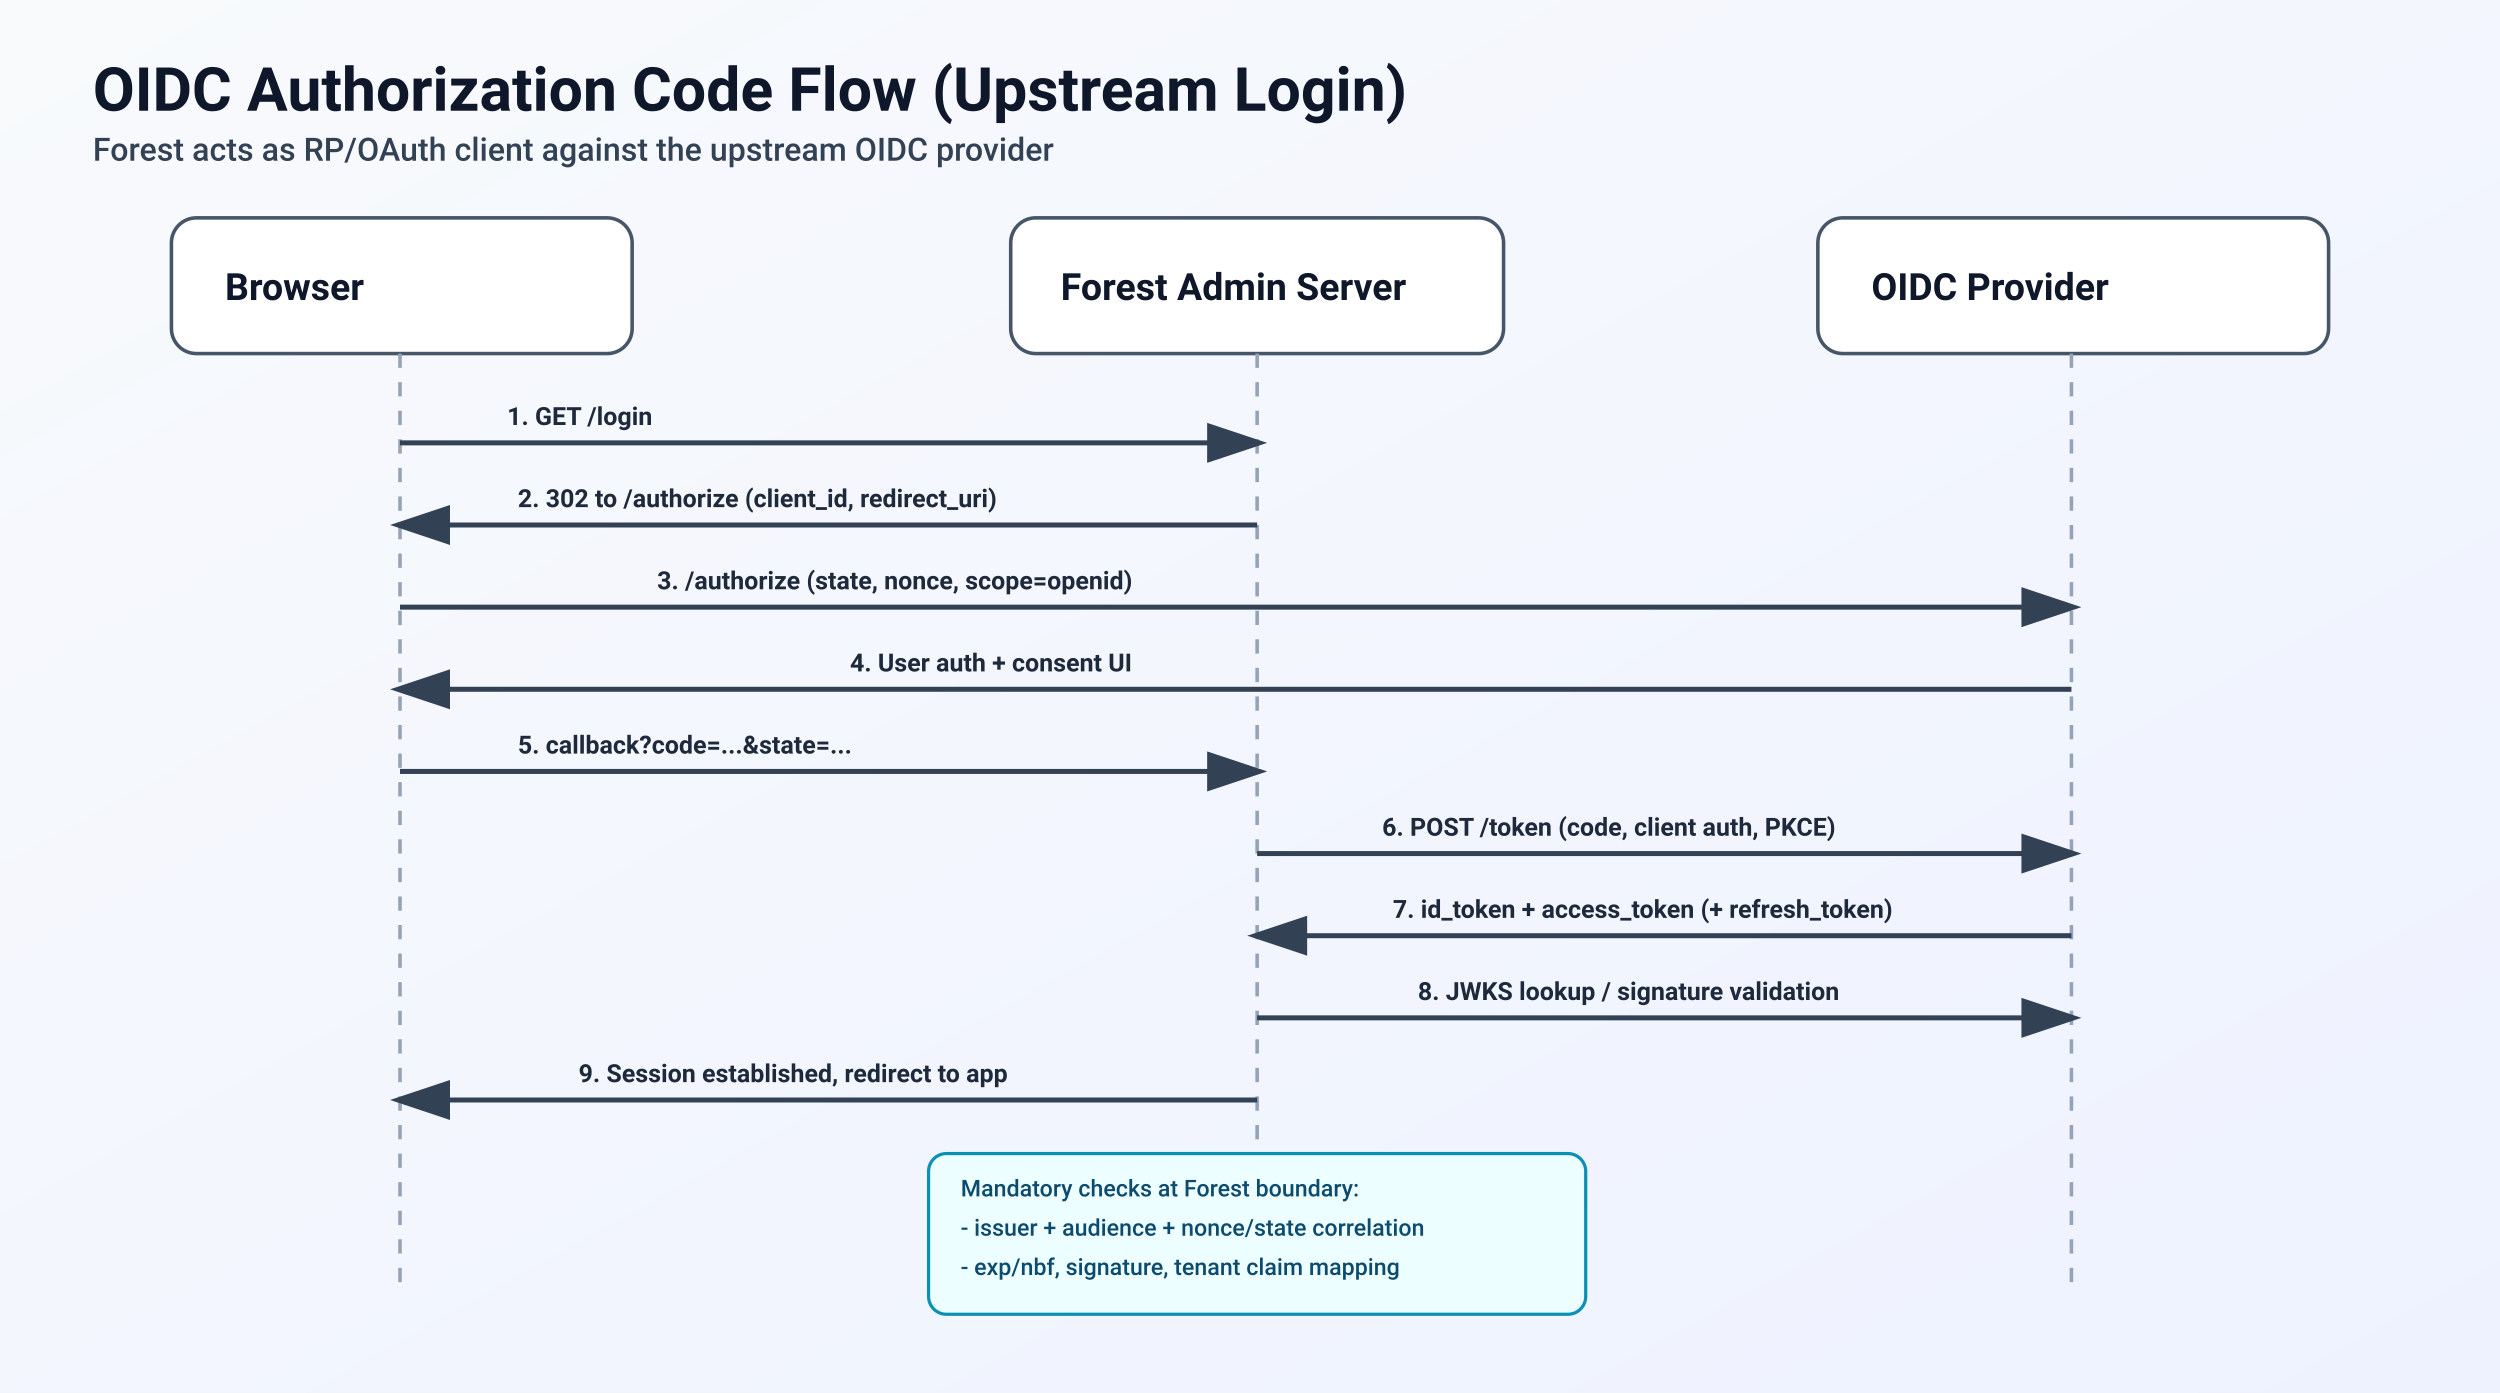
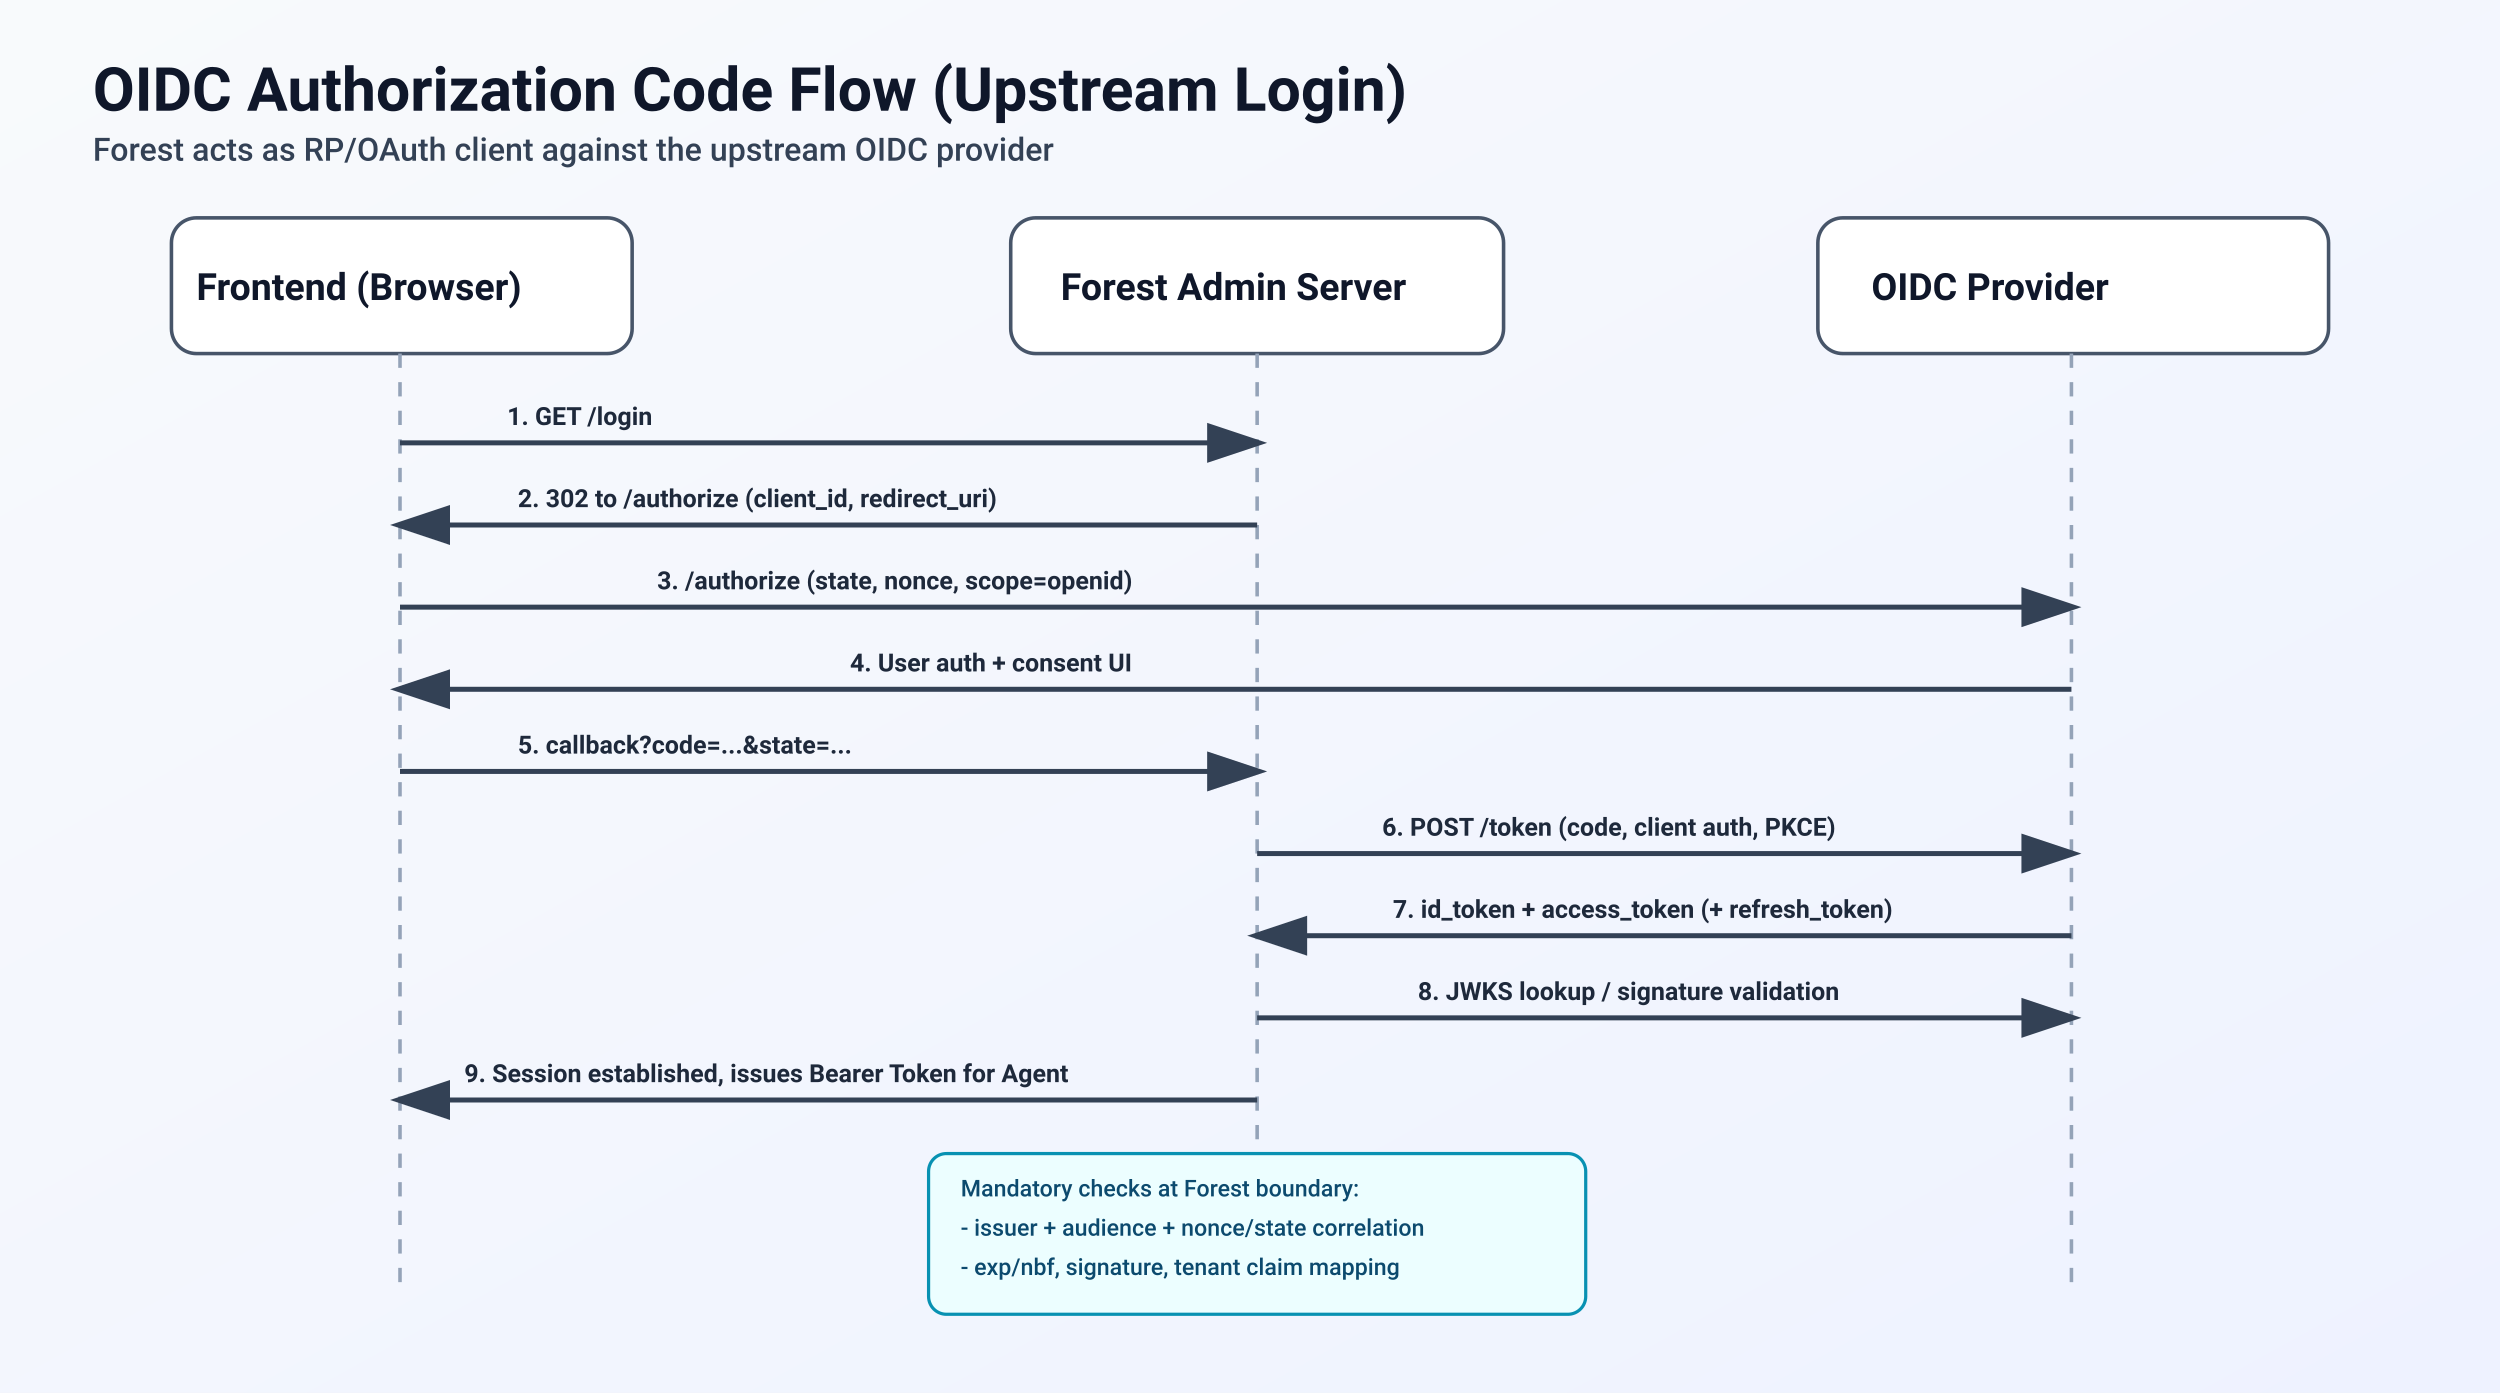
<svg xmlns="http://www.w3.org/2000/svg" viewBox="0 0 1400 780" role="img" aria-labelledby="title desc">
  <defs>
    <linearGradient id="bg" x1="0" y1="0" x2="1" y2="1">
      <stop offset="0%" stop-color="#f8fafc" />
      <stop offset="100%" stop-color="#eef2ff" />
    </linearGradient>
    <marker id="arrow" markerWidth="12" markerHeight="8" refX="10" refY="4" orient="auto">
      <path d="M0,0 L12,4 L0,8 z" fill="#334155" />
    </marker>
    <style>
      .title { font: 700 34px 'Segoe UI', Roboto, Arial, sans-serif; fill: #0f172a; }
      .subtitle { font: 500 18px 'Segoe UI', Roboto, Arial, sans-serif; fill: #334155; }
      .box { fill: #ffffff; stroke: #475569; stroke-width: 2; rx: 14; ry: 14; }
      .boxTitle { font: 700 21px 'Segoe UI', Roboto, Arial, sans-serif; fill: #0f172a; }
      .lifeline { stroke: #94a3b8; stroke-width: 2; stroke-dasharray: 8 8; }
      .msg { stroke: #334155; stroke-width: 2.8; fill: none; marker-end: url(#arrow); }
      .msgText { font: 600 14px 'Segoe UI', Roboto, Arial, sans-serif; fill: #1e293b; }
      .note { fill: #ecfeff; stroke: #0891b2; stroke-width: 1.8; rx: 10; ry: 10; }
      .noteText { font: 500 13px 'Segoe UI', Roboto, Arial, sans-serif; fill: #0c4a6e; }
    </style>
  </defs>
  <rect width="1400" height="780" fill="url(#bg)" />
  <text x="52" y="62" class="title">OIDC Authorization Code Flow (Upstream Login)</text>
-   <text x="52" y="90" class="subtitle">Forest acts as RP/OAuth client against the upstream OIDC provider</text>
+   <text x="52" y="90" class="subtitle">Forest acts as RP/OAuth client against the upstream OIDC
+     provider</text>
  <rect x="96" y="122" width="258" height="76" class="box" />
-   <text x="126" y="168" class="boxTitle">Browser</text>
+   <text x="110" y="168" class="boxTitle">Frontend (Browser)</text>
  <rect x="566" y="122" width="276" height="76" class="box" />
  <text x="594" y="168" class="boxTitle">Forest Admin Server</text>
  <rect x="1018" y="122" width="286" height="76" class="box" />
  <text x="1048" y="168" class="boxTitle">OIDC Provider</text>
  <line x1="224" y1="198" x2="224" y2="720" class="lifeline" />
  <line x1="704" y1="198" x2="704" y2="720" class="lifeline" />
  <line x1="1160" y1="198" x2="1160" y2="720" class="lifeline" />
  <line x1="224" y1="248" x2="704" y2="248" class="msg" />
  <text x="284" y="238" class="msgText">1. GET /login</text>
  <line x1="704" y1="294" x2="224" y2="294" class="msg" />
  <text x="290" y="284" class="msgText">2. 302 to /authorize (client_id, redirect_uri)</text>
  <line x1="224" y1="340" x2="1160" y2="340" class="msg" />
  <text x="368" y="330" class="msgText">3. /authorize (state, nonce, scope=openid)</text>
  <line x1="1160" y1="386" x2="224" y2="386" class="msg" />
  <text x="476" y="376" class="msgText">4. User auth + consent UI</text>
  <line x1="224" y1="432" x2="704" y2="432" class="msg" />
  <text x="290" y="422" class="msgText">5. callback?code=...&amp;state=...</text>
  <line x1="704" y1="478" x2="1160" y2="478" class="msg" />
  <text x="774" y="468" class="msgText">6. POST /token (code, client auth, PKCE)</text>
  <line x1="1160" y1="524" x2="704" y2="524" class="msg" />
  <text x="780" y="514" class="msgText">7. id_token + access_token (+ refresh_token)</text>
  <line x1="704" y1="570" x2="1160" y2="570" class="msg" />
  <text x="794" y="560" class="msgText">8. JWKS lookup / signature validation</text>
  <line x1="704" y1="616" x2="224" y2="616" class="msg" />
-   <text x="324" y="606" class="msgText">9. Session established, redirect to app</text>
+   <text x="260" y="606" class="msgText">9. Session established, issues Bearer Token for Agent</text>
  <rect x="520" y="646" width="368" height="90" class="note" />
  <text x="538" y="670" class="noteText">Mandatory checks at Forest boundary:</text>
  <text x="538" y="692" class="noteText">- issuer + audience + nonce/state correlation</text>
  <text x="538" y="714" class="noteText">- exp/nbf, signature, tenant claim mapping</text>
</svg>
